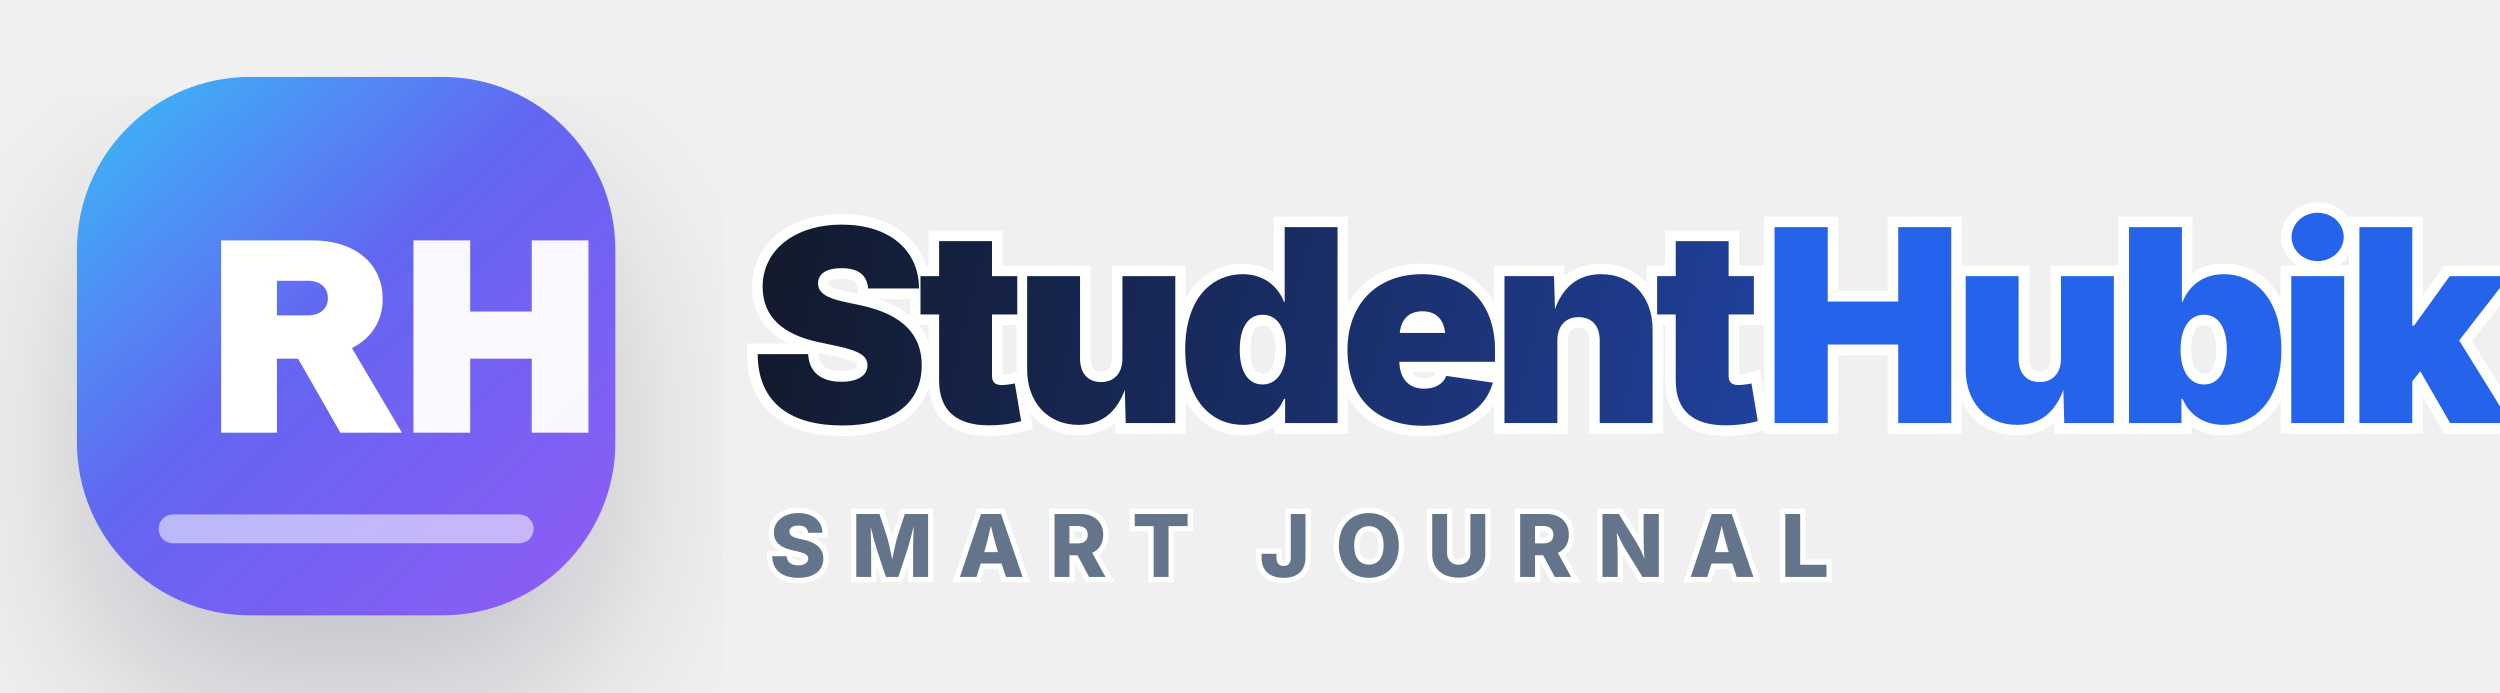
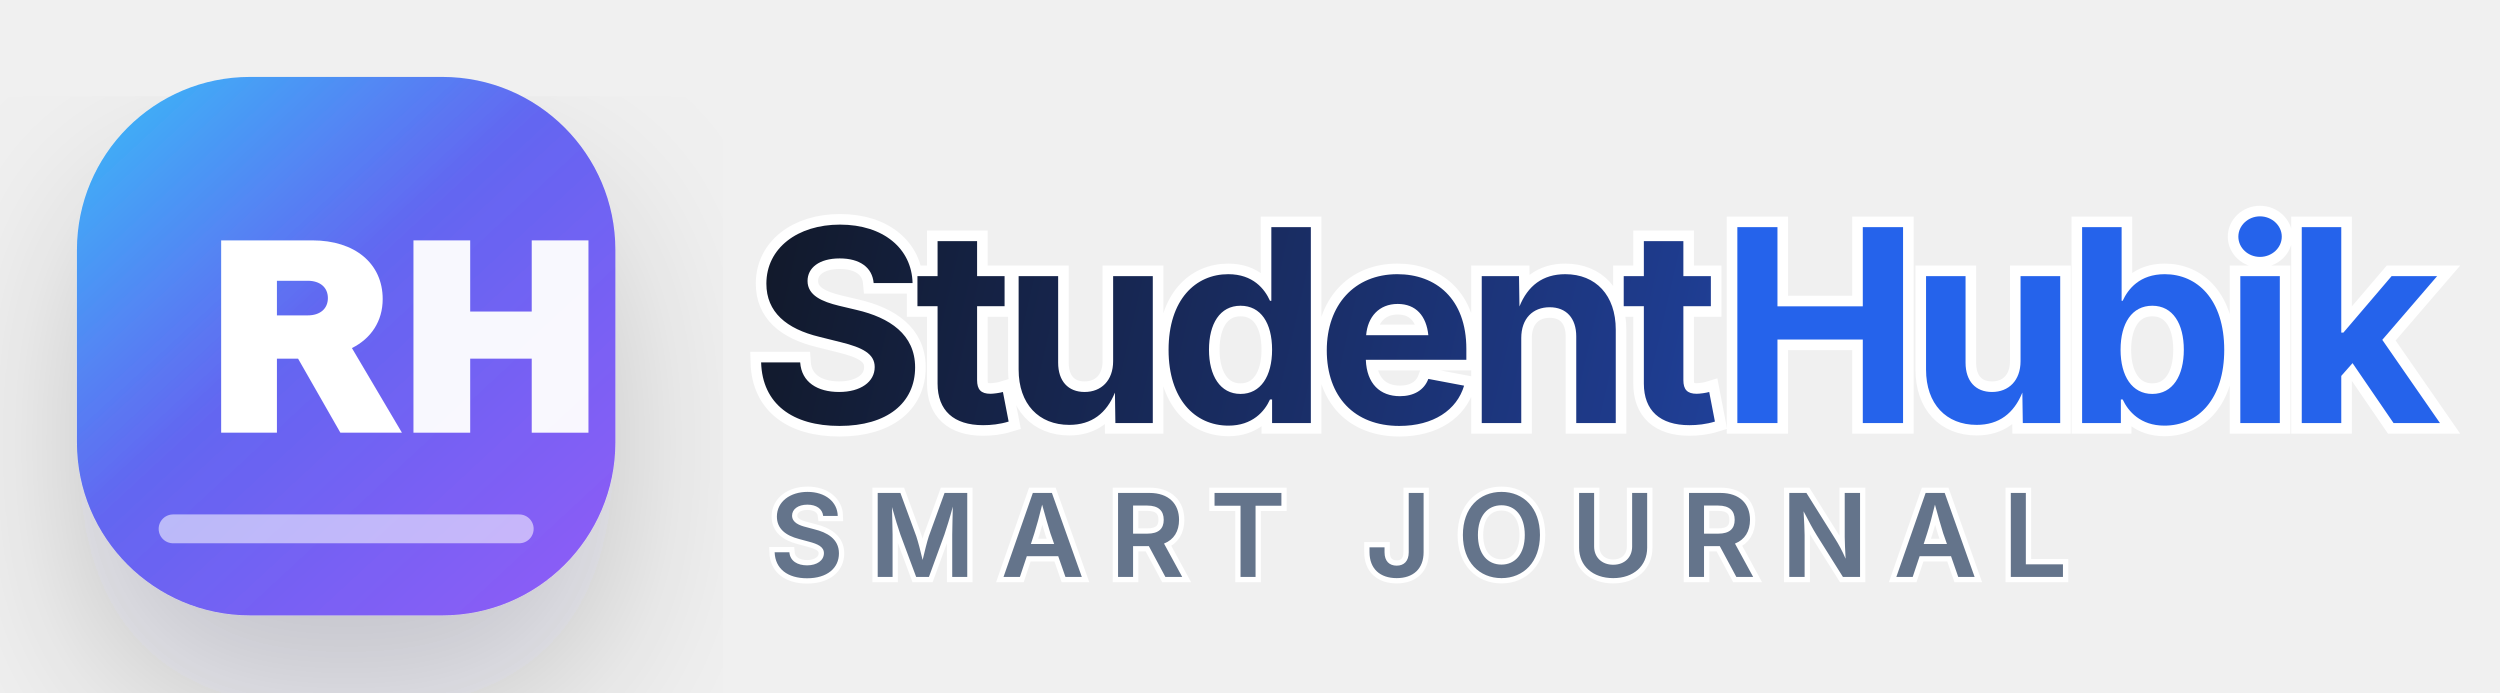
<svg xmlns="http://www.w3.org/2000/svg" width="260" height="72" viewBox="0 0 260 72" role="img" aria-labelledby="title desc">
  <defs>
    <linearGradient id="markGradient" x1="8" y1="8" x2="58" y2="62" gradientUnits="userSpaceOnUse">
      <stop offset="0" stop-color="#38BDF8" />
      <stop offset="0.48" stop-color="#6366F1" />
      <stop offset="1" stop-color="#8B5CF6" />
    </linearGradient>
    <linearGradient id="wordGradient" x1="78" y1="16" x2="244" y2="54" gradientUnits="userSpaceOnUse">
      <stop offset="0" stop-color="#111827" />
      <stop offset="0.55" stop-color="#1E3A8A" />
      <stop offset="1" stop-color="#2563EB" />
    </linearGradient>
    <filter id="softShadow" x="-20%" y="-20%" width="140%" height="140%">
      <feDropShadow dx="0" dy="10" stdDeviation="9" flood-color="#0F172A" flood-opacity="0.18" />
    </filter>
  </defs>
  <g filter="url(#softShadow)">
    <rect x="8" y="8" width="56" height="56" rx="18" fill="url(#markGradient)" />
    <path d="M23 45V25h9.5c4.4 0 7.3 2.4 7.3 6.1 0 2.3-1.2 4.1-3.2 5.1l5.2 8.8h-6.4l-4.4-7.7h-2.2V45H23Zm5.8-12.2h3.2c1.3 0 2.1-.7 2.1-1.8 0-1.1-.8-1.8-2.1-1.8h-3.2v3.6Z" fill="#FFFFFF" />
    <path d="M43 45V25h5.9v7.4h6.4V25h5.9v20h-5.9v-7.7h-6.4V45H43Z" fill="#FFFFFF" opacity="0.95" />
    <path d="M18 55h36" stroke="#FFFFFF" stroke-width="3" stroke-linecap="round" opacity="0.55" />
  </g>
-   <text x="78" y="44" font-family="Inter, Arial, sans-serif" font-size="28" font-weight="850" letter-spacing="-1.2" fill="url(#wordGradient)" stroke="#FFFFFF" stroke-width="2.2" paint-order="stroke fill">
+   <text x="78" y="44" font-family="Inter, Arial, sans-serif" font-size="28" font-weight="700" letter-spacing="-1.2" fill="url(#wordGradient)" stroke="#FFFFFF" stroke-width="2.2" paint-order="stroke fill">
    Student<tspan fill="#2563EB">Hubik</tspan>
  </text>
-   <text x="80" y="60" font-family="Inter, Arial, sans-serif" font-size="9" font-weight="800" letter-spacing="2.6" fill="#64748B" stroke="#FFFFFF" stroke-width="1.1" paint-order="stroke fill">SMART JOURNAL</text>
+   <text x="80" y="60" font-family="Inter, Arial, sans-serif" font-size="12" font-weight="600" letter-spacing="2.6" fill="#64748B" stroke="#FFFFFF" stroke-width="1.1" paint-order="stroke fill">SMART JOURNAL</text>
</svg>
